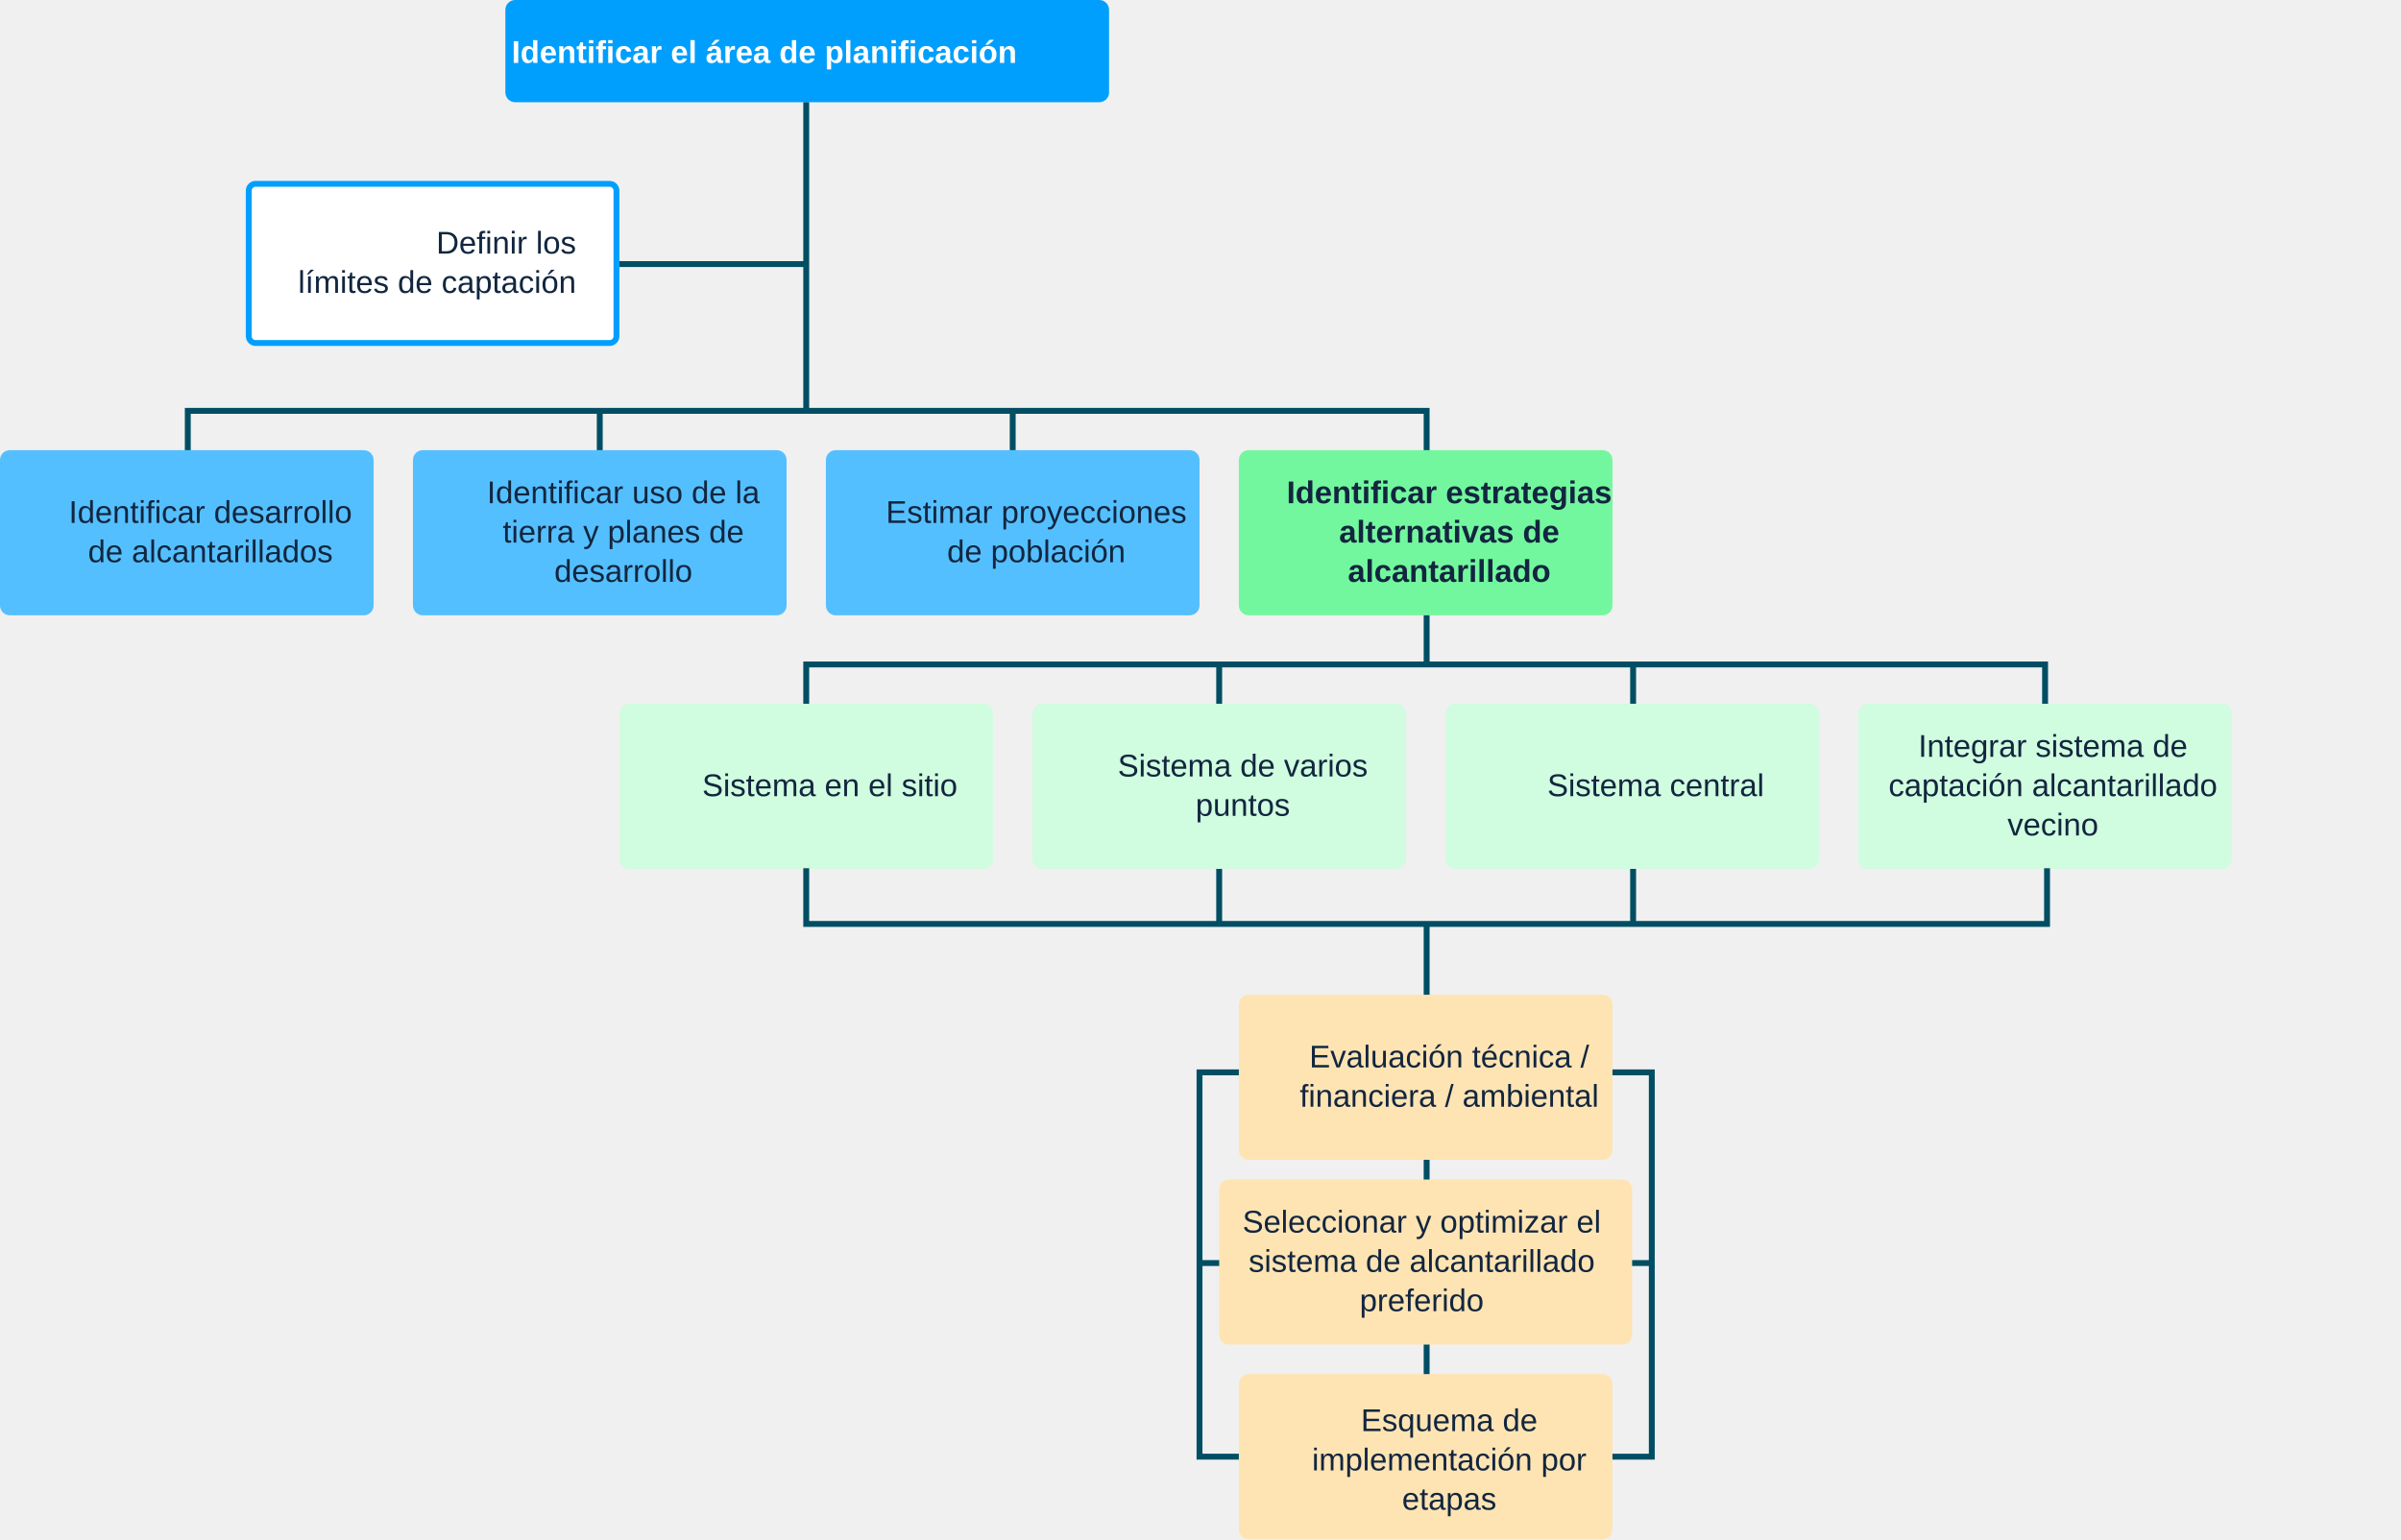
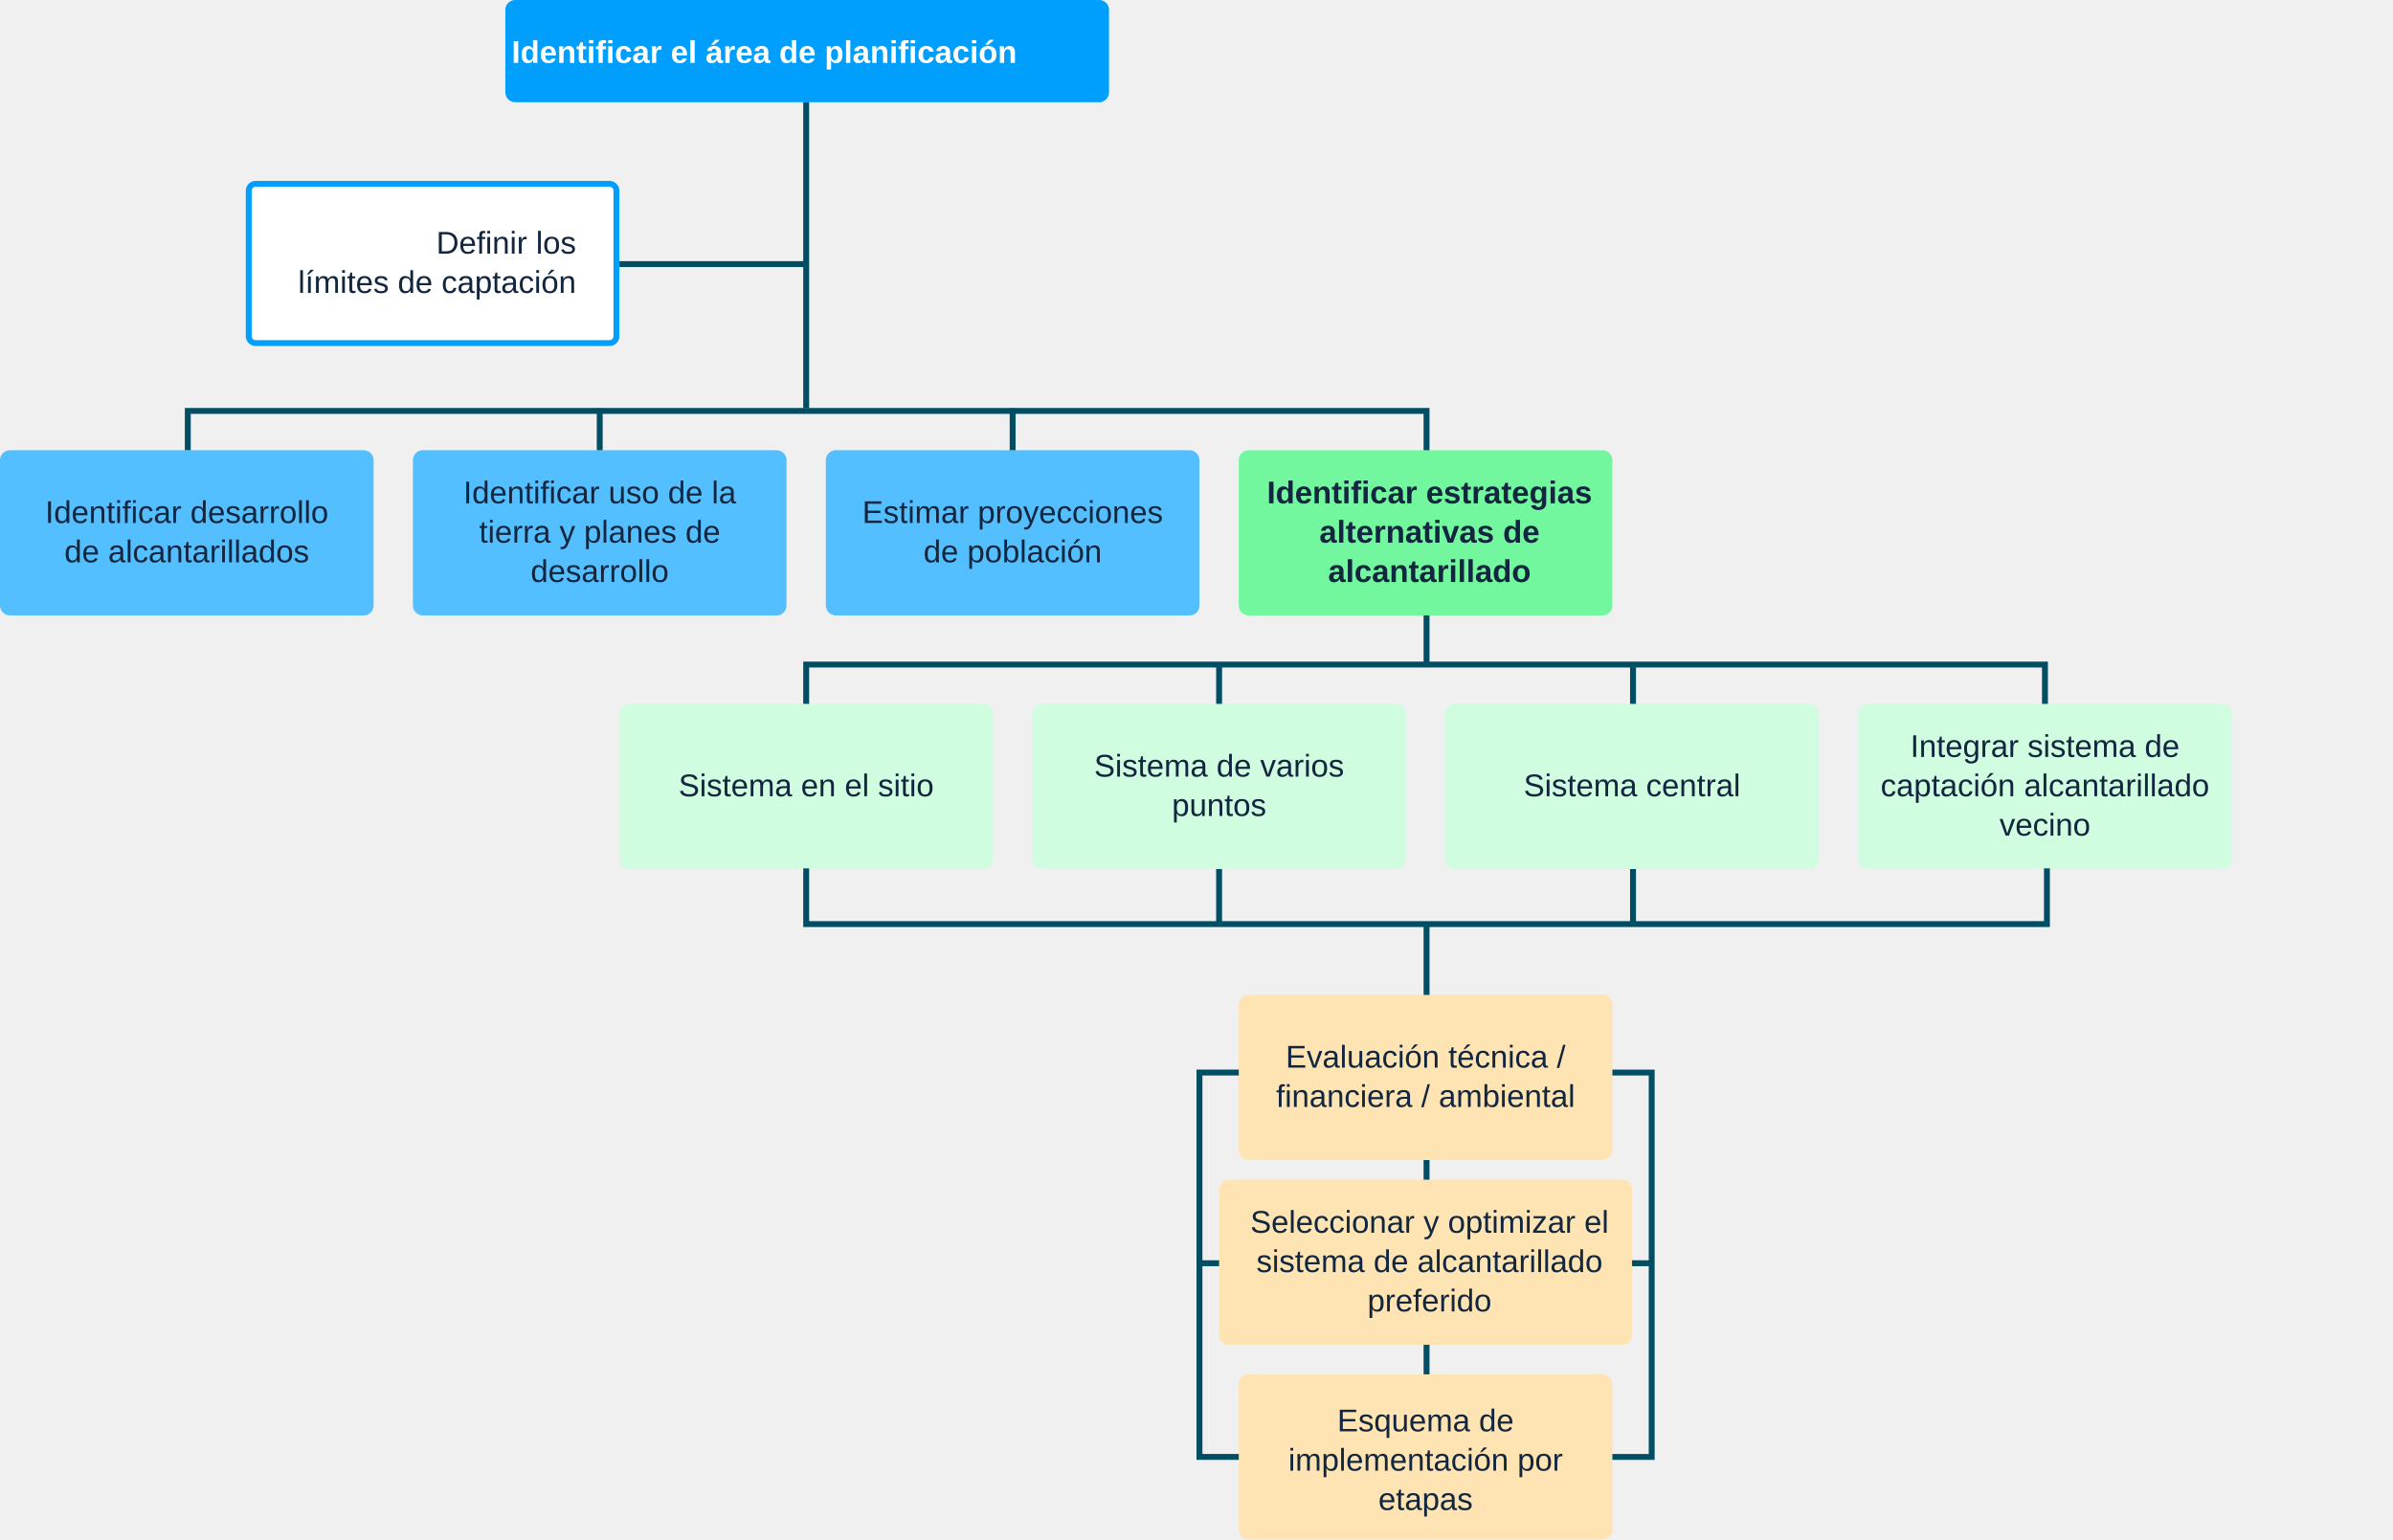
- <svg xmlns="http://www.w3.org/2000/svg" width="1221" height="783" viewBox="0 0 1221 783">
+ <svg xmlns="http://www.w3.org/2000/svg" width="1217" height="783" viewBox="0 0 1217 783">
  <g id="Grupo_93838" data-name="Grupo 93838" transform="translate(-180 -5879)">
    <path id="Trazado_144472" data-name="Trazado 144472" d="M-3861-5769v132" transform="translate(4661 11986)" fill="none" stroke="#004e64" stroke-width="3" />
    <path id="Trazado_144474" data-name="Trazado 144474" d="M-3861-5769v308" transform="translate(4766.5 12118)" fill="none" stroke="#004e64" stroke-width="3" />
    <path id="Trazado_144475" data-name="Trazado 144475" d="M-3861-5769v230" transform="translate(-4748.504 10382.5) rotate(90)" fill="none" stroke="#004e64" stroke-width="3" />
    <path id="Trazado_144473" data-name="Trazado 144473" d="M-3861-5769v132" transform="translate(4871.5 11986)" fill="none" stroke="#004e64" stroke-width="3" />
    <rect id="Rectángulo_35308" data-name="Rectángulo 35308" width="307" height="52" rx="5" transform="translate(437 5879)" fill="#009ffd" />
    <g id="Rectángulo_35309" data-name="Rectángulo 35309" transform="translate(305 5971)" fill="#fff" stroke="#009ffd" stroke-width="3">
      <rect width="190" height="84" rx="5" stroke="none" />
      <rect x="1.5" y="1.5" width="187" height="81" rx="3.5" fill="none" />
    </g>
    <rect id="Rectángulo_35310" data-name="Rectángulo 35310" width="190" height="84" rx="5" transform="translate(180 6108)" fill="#54bfff" />
    <rect id="Rectángulo_35311" data-name="Rectángulo 35311" width="190" height="84" rx="5" transform="translate(390 6108)" fill="#54bfff" />
    <rect id="Rectángulo_35312" data-name="Rectángulo 35312" width="190" height="84" rx="5" transform="translate(600 6108)" fill="#54bfff" />
    <rect id="Rectángulo_35313" data-name="Rectángulo 35313" width="190" height="84" rx="5" transform="translate(810 6108)" fill="#73f79e" />
    <rect id="Rectángulo_35314" data-name="Rectángulo 35314" width="190" height="84" rx="5" transform="translate(495 6237)" fill="#d0fcdf" />
    <rect id="Rectángulo_35315" data-name="Rectángulo 35315" width="190" height="84" rx="5" transform="translate(705 6237)" fill="#d0fcdf" />
    <rect id="Rectángulo_35316" data-name="Rectángulo 35316" width="190" height="84" rx="5" transform="translate(915 6237)" fill="#d0fcdf" />
    <rect id="Rectángulo_35317" data-name="Rectángulo 35317" width="190" height="84" rx="5" transform="translate(1125 6237)" fill="#d0fcdf" />
    <rect id="Rectángulo_35318" data-name="Rectángulo 35318" width="190" height="84" rx="5" transform="translate(810 6385)" fill="#ffe4b3" />
    <rect id="Rectángulo_35319" data-name="Rectángulo 35319" width="210" height="84" rx="5" transform="translate(800 6479)" fill="#ffe4b3" />
    <rect id="Rectángulo_35320" data-name="Rectángulo 35320" width="190" height="84" rx="5" transform="translate(810 6578)" fill="#ffe4b3" />
    <text id="Identificar_el_área_de_planificación" data-name="Identificar el área de planificación" transform="translate(591 5911)" fill="#fff" font-size="16" font-family="Arial-Black, Arial" font-weight="800">
      <tspan x="-150.824" y="0">Identificar el área de planificación</tspan>
    </text>
    <text id="Definir_los_límites_de_captación" data-name="Definir los límites de captación" transform="translate(473 6008)" fill="#12263f" font-size="16" font-family="ArialMT, Arial">
      <tspan x="-71.133" y="0">Definir los</tspan>
      <tspan x="-141.406" y="20">límites de captación</tspan>
    </text>
-     <text id="Identificar_desarrollo_de_alcantarillados" data-name="Identificar desarrollo de alcantarillados" transform="translate(287 6131)" fill="#12263f" font-size="16" font-family="ArialMT, Arial">
+     <text id="Identificar_desarrollo_de_alcantarillados" data-name="Identificar desarrollo de alcantarillados" transform="translate(275 6131)" fill="#12263f" font-size="16" font-family="ArialMT, Arial">
      <tspan x="-72.035" y="14">Identificar desarrollo </tspan>
      <tspan x="-62.262" y="34">de alcantarillados</tspan>
    </text>
-     <text id="Identificar_uso_de_la_tierra_y_planes_de_desarrollo" data-name="Identificar uso de la tierra y planes de desarrollo" transform="translate(497 6121)" fill="#12263f" font-size="16" font-family="ArialMT, Arial">
+     <text id="Identificar_uso_de_la_tierra_y_planes_de_desarrollo" data-name="Identificar uso de la tierra y planes de desarrollo" transform="translate(485 6121)" fill="#12263f" font-size="16" font-family="ArialMT, Arial">
      <tspan x="-69.375" y="14">Identificar uso de la </tspan>
      <tspan x="-61.367" y="34">tierra y planes de </tspan>
      <tspan x="-35.129" y="54">desarrollo</tspan>
    </text>
-     <text id="Sistema_en_el_sitio" data-name="Sistema en el sitio" transform="translate(602 6270)" fill="#12263f" font-size="16" font-family="ArialMT, Arial">
+     <text id="Sistema_en_el_sitio" data-name="Sistema en el sitio" transform="translate(590 6270)" fill="#12263f" font-size="16" font-family="ArialMT, Arial">
      <tspan x="-64.918" y="14">Sistema en el sitio</tspan>
    </text>
-     <text id="Sistema_de_varios_puntos" data-name="Sistema de varios puntos" transform="translate(812 6260)" fill="#12263f" font-size="16" font-family="ArialMT, Arial">
+     <text id="Sistema_de_varios_puntos" data-name="Sistema de varios puntos" transform="translate(800 6260)" fill="#12263f" font-size="16" font-family="ArialMT, Arial">
      <tspan x="-63.582" y="14">Sistema de varios </tspan>
      <tspan x="-24.02" y="34">puntos</tspan>
    </text>
-     <text id="Evaluación_técnica_financiera_ambiental" data-name="Evaluación técnica / financiera / ambiental" transform="translate(917 6408)" fill="#12263f" font-size="16" font-family="ArialMT, Arial">
+     <text id="Evaluación_técnica_financiera_ambiental" data-name="Evaluación técnica / financiera / ambiental" transform="translate(905 6408)" fill="#12263f" font-size="16" font-family="ArialMT, Arial">
      <tspan x="-71.152" y="14">Evaluación técnica / </tspan>
      <tspan x="-76.043" y="34">financiera / ambiental</tspan>
    </text>
-     <text id="Seleccionar_y_optimizar_el_sistema_de_alcantarillado_preferido" data-name="Seleccionar y optimizar el sistema de alcantarillado preferido" transform="translate(903 6492)" fill="#12263f" font-size="16" font-family="ArialMT, Arial">
+     <text id="Seleccionar_y_optimizar_el_sistema_de_alcantarillado_preferido" data-name="Seleccionar y optimizar el sistema de alcantarillado preferido" transform="translate(907 6492)" fill="#12263f" font-size="16" font-family="ArialMT, Arial">
      <tspan x="-91.148" y="14">Seleccionar y optimizar el </tspan>
      <tspan x="-88.047" y="34">sistema de alcantarillado </tspan>
      <tspan x="-31.574" y="54">preferido</tspan>
    </text>
-     <text id="Esquema_de_implementación_por_etapas" data-name="Esquema de implementación por etapas" transform="translate(917 6593)" fill="#12263f" font-size="16" font-family="ArialMT, Arial">
+     <text id="Esquema_de_implementación_por_etapas" data-name="Esquema de implementación por etapas" transform="translate(905 6593)" fill="#12263f" font-size="16" font-family="ArialMT, Arial">
      <tspan x="-44.918" y="14">Esquema de </tspan>
      <tspan x="-69.813" y="34">implementación por </tspan>
      <tspan x="-24.02" y="54">etapas</tspan>
    </text>
-     <text id="Sistema_central" data-name="Sistema central" transform="translate(1022 6270)" fill="#12263f" font-size="16" font-family="ArialMT, Arial">
+     <text id="Sistema_central" data-name="Sistema central" transform="translate(1010 6270)" fill="#12263f" font-size="16" font-family="ArialMT, Arial">
      <tspan x="-55.133" y="14">Sistema central</tspan>
    </text>
-     <text id="Estimar_proyecciones_de_población" data-name="Estimar proyecciones de población" transform="translate(707 6131)" fill="#12263f" font-size="16" font-family="ArialMT, Arial">
+     <text id="Estimar_proyecciones_de_población" data-name="Estimar proyecciones de población" transform="translate(695 6131)" fill="#12263f" font-size="16" font-family="ArialMT, Arial">
      <tspan x="-76.473" y="14">Estimar proyecciones </tspan>
      <tspan x="-45.371" y="34">de población</tspan>
    </text>
-     <text id="Identificar_estrategias_alternativas_de_alcantarillado" data-name="Identificar estrategias alternativas de alcantarillado" transform="translate(917 6121)" fill="#12263f" font-size="16" font-family="Arial-BoldMT, Arial" font-weight="700">
+     <text id="Identificar_estrategias_alternativas_de_alcantarillado" data-name="Identificar estrategias alternativas de alcantarillado" transform="translate(907 6121)" fill="#12263f" font-size="16" font-family="Arial-BoldMT, Arial" font-weight="700">
      <tspan x="-82.699" y="14">Identificar estrategias </tspan>
      <tspan x="-56.027" y="34">alternativas de </tspan>
      <tspan x="-51.574" y="54">alcantarillado</tspan>
    </text>
-     <text id="Integrar_sistema_de_captación_alcantarillado_vecino" data-name="Integrar sistema de captación alcantarillado vecino" transform="translate(1224 6250)" fill="#12263f" font-size="16" font-family="ArialMT, Arial">
+     <text id="Integrar_sistema_de_captación_alcantarillado_vecino" data-name="Integrar sistema de captación alcantarillado vecino" transform="translate(1220 6250)" fill="#12263f" font-size="16" font-family="ArialMT, Arial">
      <tspan x="-68.477" y="14">Integrar sistema de </tspan>
      <tspan x="-83.609" y="34">captación alcantarillado </tspan>
      <tspan x="-23.125" y="54">vecino</tspan>
    </text>
    <path id="Trazado_144462" data-name="Trazado 144462" d="M-3526-5592v-20h-630v20" transform="translate(4431.5 11700)" fill="none" stroke="#004e64" stroke-width="3" />
    <path id="Trazado_144468" data-name="Trazado 144468" d="M-3526-5592v-20h-630v20" transform="translate(4746 11829)" fill="none" stroke="#004e64" stroke-width="3" />
    <path id="Trazado_144463" data-name="Trazado 144463" d="M-3861-5769v155.667" transform="translate(4451 11700)" fill="none" stroke="#004e64" stroke-width="3" />
    <path id="Trazado_144465" data-name="Trazado 144465" d="M-3861-5769v21.334" transform="translate(4346 11855.666)" fill="none" stroke="#004e64" stroke-width="3" />
    <path id="Trazado_144466" data-name="Trazado 144466" d="M-3861-5769v21.334" transform="translate(4556 11855.666)" fill="none" stroke="#004e64" stroke-width="3" />
    <path id="Trazado_144467" data-name="Trazado 144467" d="M-3861-5769v25" transform="translate(4766.5 11961)" fill="none" stroke="#004e64" stroke-width="3" />
    <path id="Trazado_144464" data-name="Trazado 144464" d="M-3851-5686.667h-95" transform="translate(4441 11700)" fill="none" stroke="#004e64" stroke-width="3" />
    <path id="Trazado_144469" data-name="Trazado 144469" d="M-3211-5297h-20v195.5h20" transform="translate(4021 11721.5)" fill="none" stroke="#004e64" stroke-width="3" />
    <path id="Trazado_144477" data-name="Trazado 144477" d="M20,0H0V195.5H20" transform="translate(1020 6620) rotate(180)" fill="none" stroke="#004e64" stroke-width="3" />
    <path id="Trazado_144471" data-name="Trazado 144471" d="M-3851-5379.333V-5351h631v-28.333" transform="translate(4441 11700)" fill="none" stroke="#004e64" stroke-width="3" />
  </g>
</svg>
